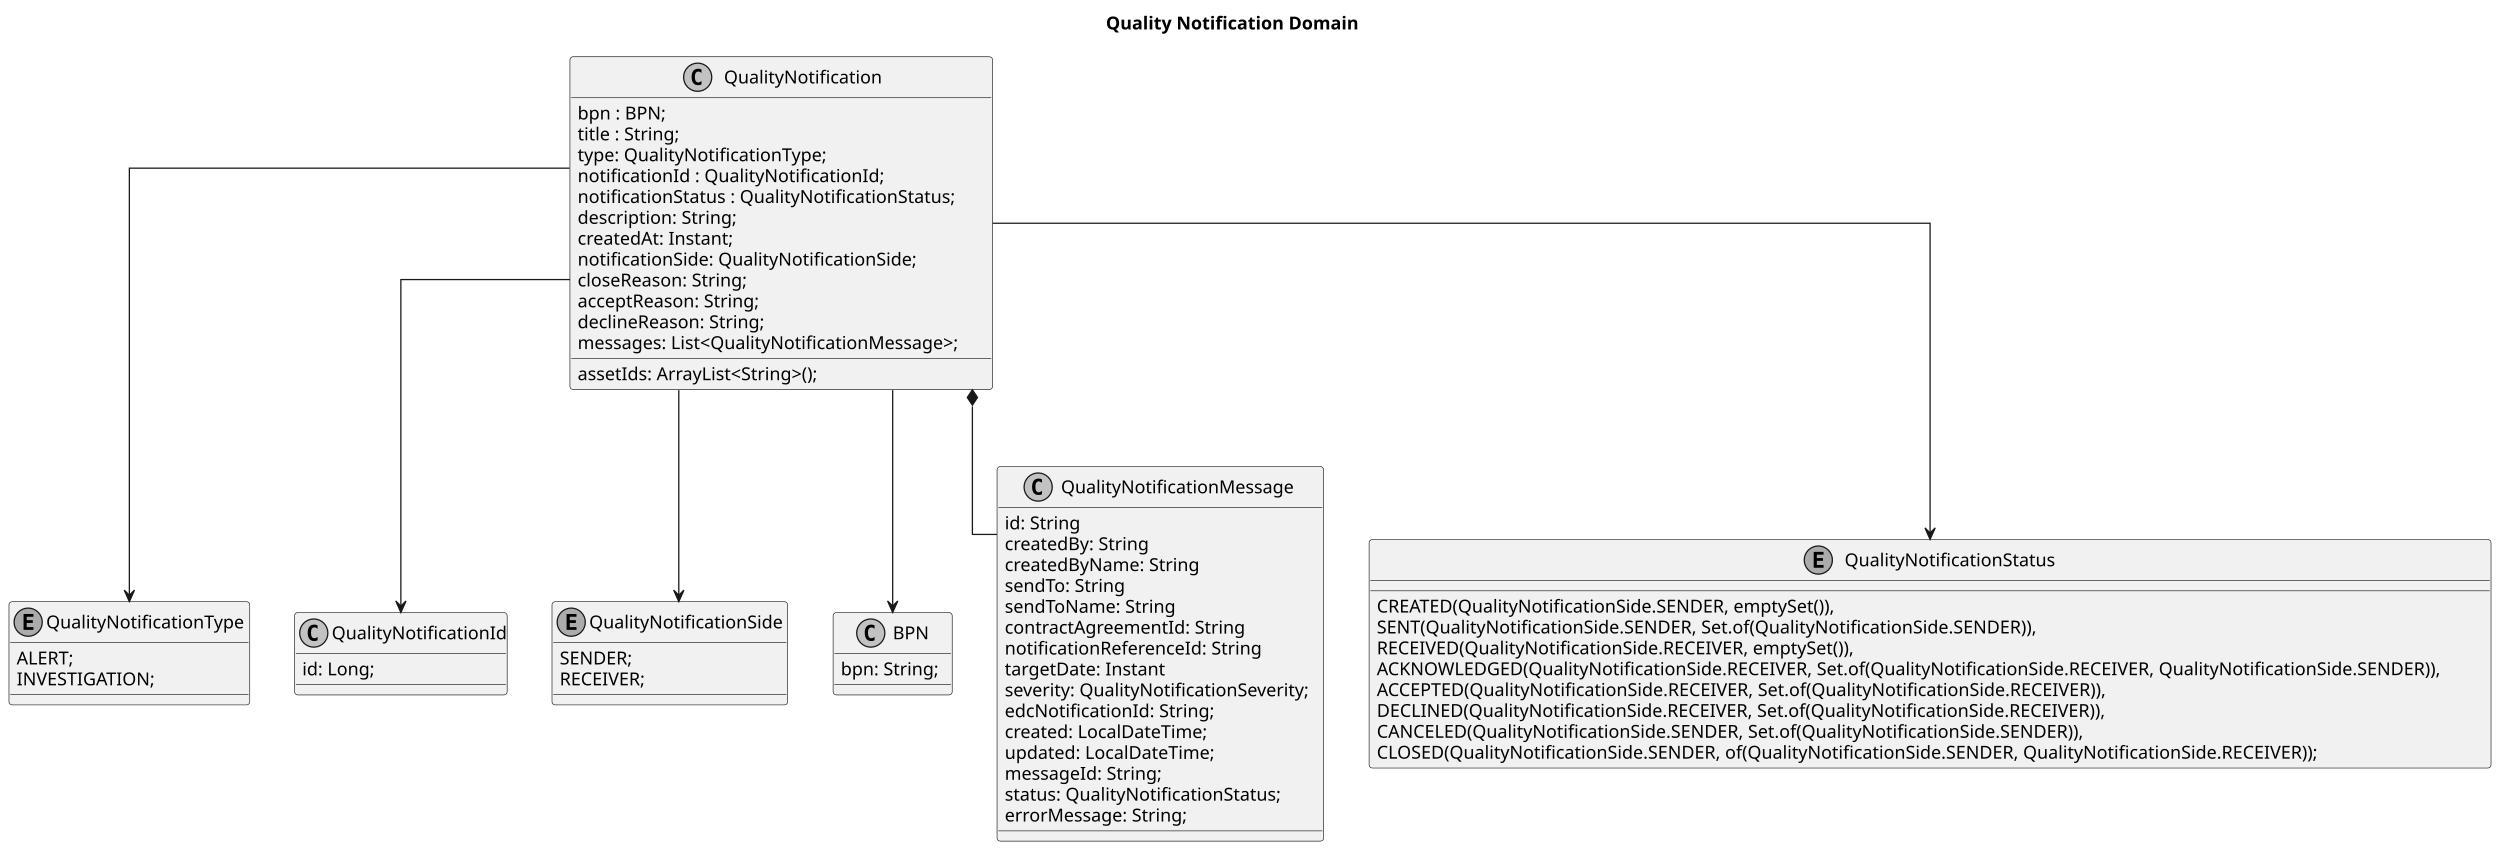
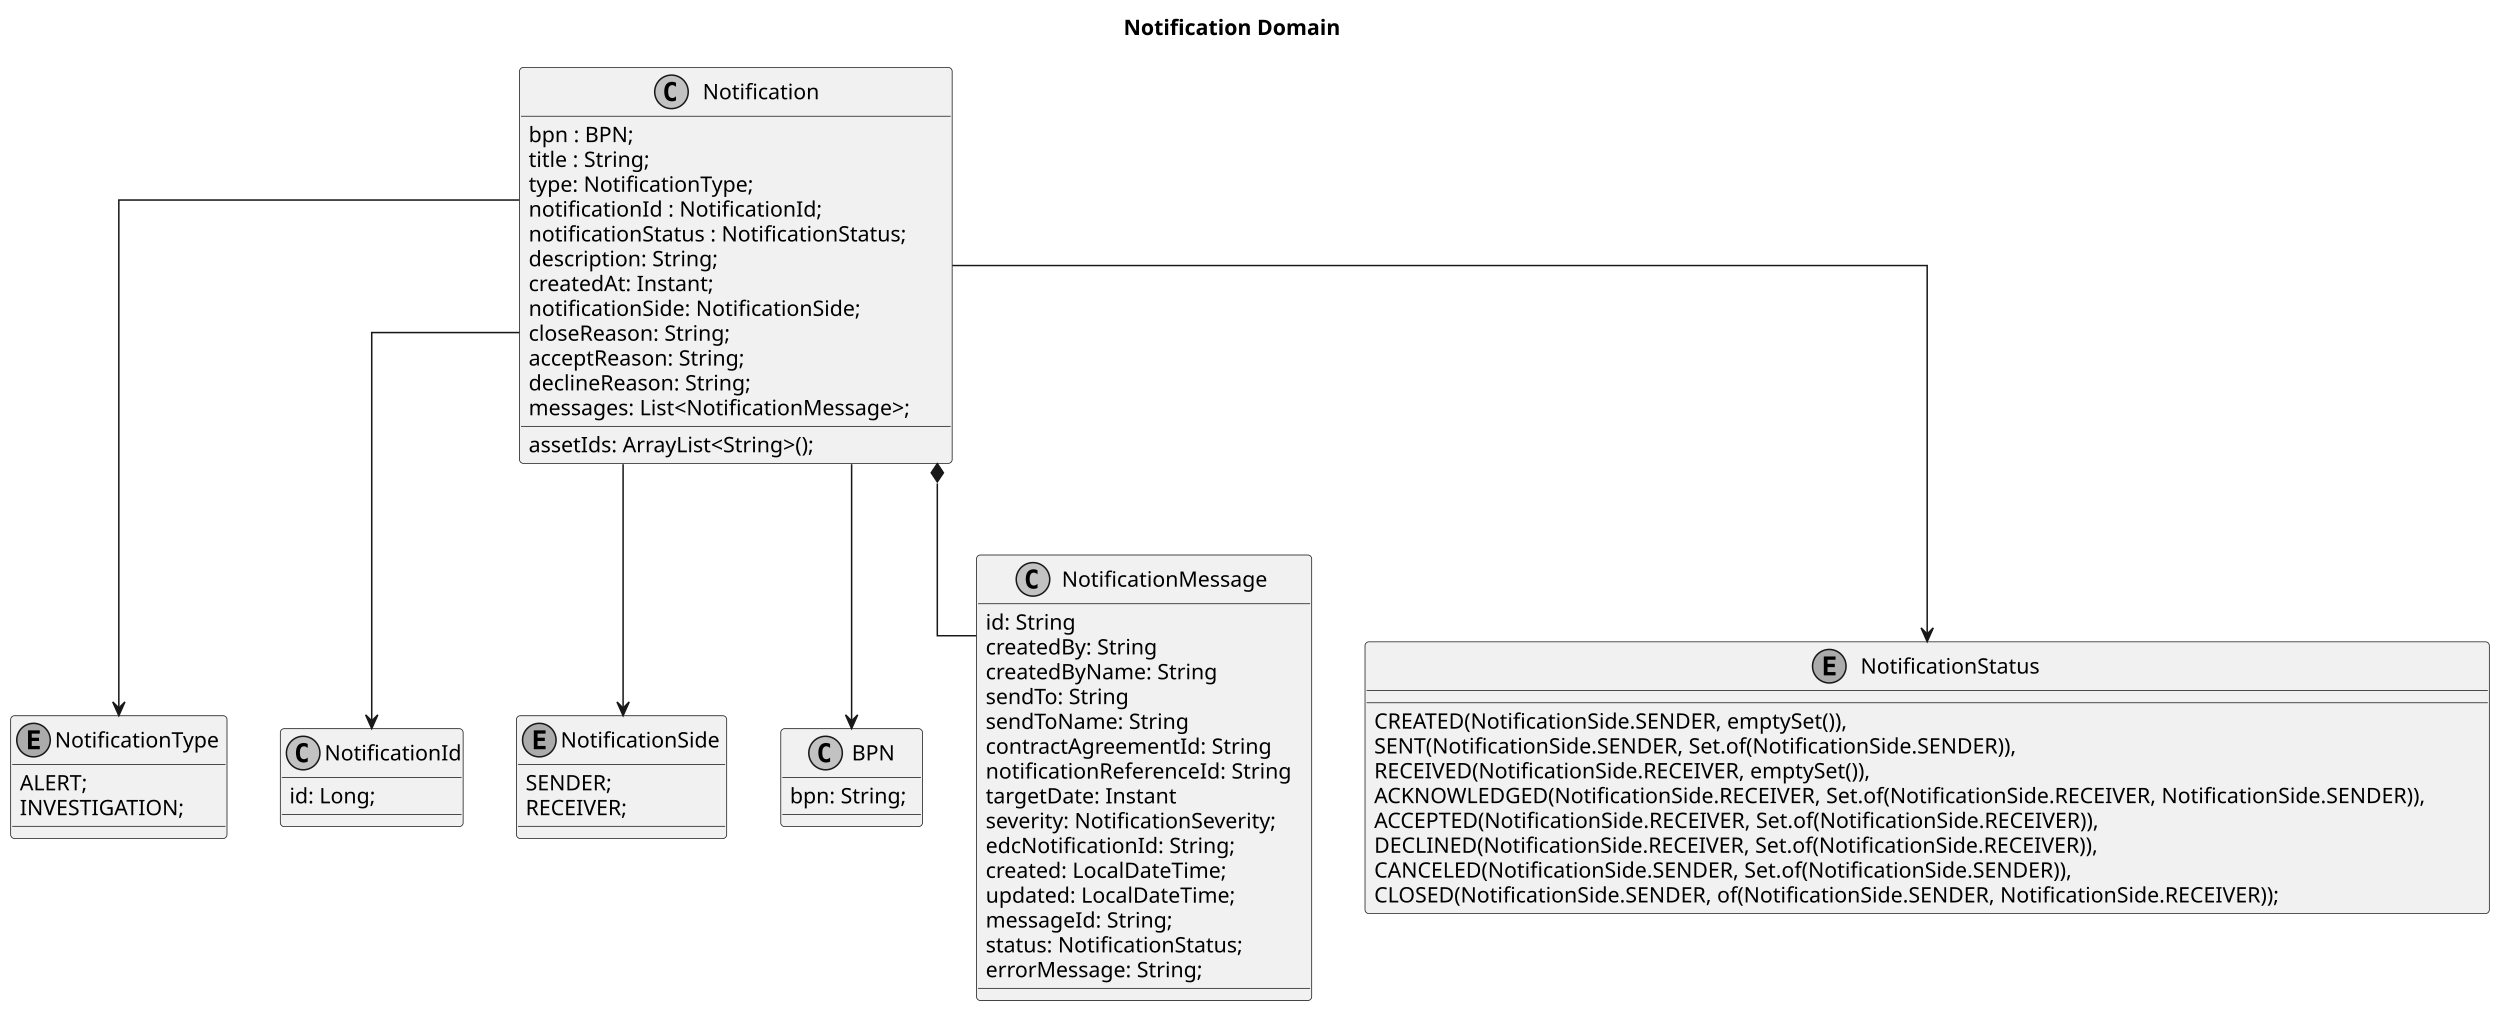
- <svg xmlns="http://www.w3.org/2000/svg" contentStyleType="text/css" height="663px" preserveAspectRatio="none" style="width:1952px;height:663px;background:#FFFFFF;" version="1.1" viewBox="0 0 1952 663" width="1952px" zoomAndPan="magnify">
+ <svg xmlns="http://www.w3.org/2000/svg" contentStyleType="text/css" height="663px" preserveAspectRatio="none" style="width:1641px;height:663px;background:#FFFFFF;" version="1.1" viewBox="0 0 1641 663" width="1641px" zoomAndPan="magnify">
  <defs />
  <g>
-     <text fill="#000000" font-family="Architects daughter" font-size="14" font-weight="bold" lengthAdjust="spacing" textLength="211" x="863.5" y="22.995">Quality Notification Domain</text>
-     <g id="elem_QualityNotification">
-       <rect codeLine="7" fill="#F1F1F1" height="259.859" id="QualityNotification" rx="2.5" ry="2.5" style="stroke:#181818;stroke-width:0.5;" width="330" x="445" y="44.297" />
-       <ellipse cx="544.75" cy="60.297" fill="#C2C2C2" rx="11" ry="11" style="stroke:#181818;stroke-width:1.0;" />
-       <path d="M547.719,65.938 Q547.141,66.234 546.5,66.375 Q545.859,66.531 545.156,66.531 Q542.656,66.531 541.328,64.891 Q540.016,63.234 540.016,60.109 Q540.016,56.984 541.328,55.328 Q542.656,53.672 545.156,53.672 Q545.859,53.672 546.5,53.828 Q547.156,53.984 547.719,54.281 L547.719,57 Q547.094,56.422 546.5,56.156 Q545.906,55.875 545.281,55.875 Q543.938,55.875 543.25,56.953 Q542.562,58.016 542.562,60.109 Q542.562,62.203 543.25,63.281 Q543.938,64.344 545.281,64.344 Q545.906,64.344 546.5,64.078 Q547.094,63.797 547.719,63.219 L547.719,65.938 Z " fill="#000000" />
-       <text fill="#000000" font-family="Architects daughter" font-size="14" lengthAdjust="spacing" textLength="122" x="565.25" y="65.144">QualityNotification</text>
-       <line style="stroke:#181818;stroke-width:0.5;" x1="446" x2="774" y1="76.297" y2="76.297" />
-       <text fill="#000000" font-family="Architects daughter" font-size="14" lengthAdjust="spacing" textLength="74" x="451" y="93.292">bpn : BPN;</text>
-       <text fill="#000000" font-family="Architects daughter" font-size="14" lengthAdjust="spacing" textLength="83" x="451" y="109.589">title : String;</text>
-       <text fill="#000000" font-family="Architects daughter" font-size="14" lengthAdjust="spacing" textLength="200" x="451" y="125.886">type: QualityNotificationType;</text>
-       <text fill="#000000" font-family="Architects daughter" font-size="14" lengthAdjust="spacing" textLength="239" x="451" y="142.183">notificationId : QualityNotificationId;</text>
-       <text fill="#000000" font-family="Architects daughter" font-size="14" lengthAdjust="spacing" textLength="303" x="451" y="158.48">notificationStatus : QualityNotificationStatus;</text>
-       <text fill="#000000" font-family="Architects daughter" font-size="14" lengthAdjust="spacing" textLength="131" x="451" y="174.776">description: String;</text>
-       <text fill="#000000" font-family="Architects daughter" font-size="14" lengthAdjust="spacing" textLength="128" x="451" y="191.073">createdAt: Instant;</text>
-       <text fill="#000000" font-family="Architects daughter" font-size="14" lengthAdjust="spacing" textLength="271" x="451" y="207.37">notificationSide: QualityNotificationSide;</text>
-       <text fill="#000000" font-family="Architects daughter" font-size="14" lengthAdjust="spacing" textLength="144" x="451" y="223.667">closeReason: String;</text>
-       <text fill="#000000" font-family="Architects daughter" font-size="14" lengthAdjust="spacing" textLength="154" x="451" y="239.964">acceptReason: String;</text>
-       <text fill="#000000" font-family="Architects daughter" font-size="14" lengthAdjust="spacing" textLength="157" x="451" y="256.261">declineReason: String;</text>
-       <text fill="#000000" font-family="Architects daughter" font-size="14" lengthAdjust="spacing" textLength="318" x="451" y="272.558">messages: List&lt;QualityNotificationMessage&gt;;</text>
-       <line style="stroke:#181818;stroke-width:0.5;" x1="446" x2="774" y1="279.859" y2="279.859" />
-       <text fill="#000000" font-family="Architects daughter" font-size="14" lengthAdjust="spacing" textLength="203" x="451" y="296.854">assetIds: ArrayList&lt;String&gt;();</text>
+     <text fill="#000000" font-family="Architects daughter" font-size="14" font-weight="bold" lengthAdjust="spacing" textLength="152" x="737.5" y="22.995">Notification Domain</text>
+     <g id="elem_Notification">
+       <rect codeLine="7" fill="#F1F1F1" height="259.859" id="Notification" rx="2.5" ry="2.5" style="stroke:#181818;stroke-width:0.5;" width="284" x="341" y="44.297" />
+       <ellipse cx="440.75" cy="60.297" fill="#C2C2C2" rx="11" ry="11" style="stroke:#181818;stroke-width:1.0;" />
+       <path d="M443.719,65.938 Q443.141,66.234 442.5,66.375 Q441.859,66.531 441.156,66.531 Q438.656,66.531 437.328,64.891 Q436.016,63.234 436.016,60.109 Q436.016,56.984 437.328,55.328 Q438.656,53.672 441.156,53.672 Q441.859,53.672 442.5,53.828 Q443.156,53.984 443.719,54.281 L443.719,57 Q443.094,56.422 442.5,56.156 Q441.906,55.875 441.281,55.875 Q439.938,55.875 439.25,56.953 Q438.562,58.016 438.562,60.109 Q438.562,62.203 439.25,63.281 Q439.938,64.344 441.281,64.344 Q441.906,64.344 442.5,64.078 Q443.094,63.797 443.719,63.219 L443.719,65.938 Z " fill="#000000" />
+       <text fill="#000000" font-family="Architects daughter" font-size="14" lengthAdjust="spacing" textLength="76" x="461.25" y="65.144">Notification</text>
+       <line style="stroke:#181818;stroke-width:0.5;" x1="342" x2="624" y1="76.297" y2="76.297" />
+       <text fill="#000000" font-family="Architects daughter" font-size="14" lengthAdjust="spacing" textLength="74" x="347" y="93.292">bpn : BPN;</text>
+       <text fill="#000000" font-family="Architects daughter" font-size="14" lengthAdjust="spacing" textLength="83" x="347" y="109.589">title : String;</text>
+       <text fill="#000000" font-family="Architects daughter" font-size="14" lengthAdjust="spacing" textLength="154" x="347" y="125.886">type: NotificationType;</text>
+       <text fill="#000000" font-family="Architects daughter" font-size="14" lengthAdjust="spacing" textLength="193" x="347" y="142.183">notificationId : NotificationId;</text>
+       <text fill="#000000" font-family="Architects daughter" font-size="14" lengthAdjust="spacing" textLength="257" x="347" y="158.48">notificationStatus : NotificationStatus;</text>
+       <text fill="#000000" font-family="Architects daughter" font-size="14" lengthAdjust="spacing" textLength="131" x="347" y="174.776">description: String;</text>
+       <text fill="#000000" font-family="Architects daughter" font-size="14" lengthAdjust="spacing" textLength="128" x="347" y="191.073">createdAt: Instant;</text>
+       <text fill="#000000" font-family="Architects daughter" font-size="14" lengthAdjust="spacing" textLength="225" x="347" y="207.37">notificationSide: NotificationSide;</text>
+       <text fill="#000000" font-family="Architects daughter" font-size="14" lengthAdjust="spacing" textLength="144" x="347" y="223.667">closeReason: String;</text>
+       <text fill="#000000" font-family="Architects daughter" font-size="14" lengthAdjust="spacing" textLength="154" x="347" y="239.964">acceptReason: String;</text>
+       <text fill="#000000" font-family="Architects daughter" font-size="14" lengthAdjust="spacing" textLength="157" x="347" y="256.261">declineReason: String;</text>
+       <text fill="#000000" font-family="Architects daughter" font-size="14" lengthAdjust="spacing" textLength="272" x="347" y="272.558">messages: List&lt;NotificationMessage&gt;;</text>
+       <line style="stroke:#181818;stroke-width:0.5;" x1="342" x2="624" y1="279.859" y2="279.859" />
+       <text fill="#000000" font-family="Architects daughter" font-size="14" lengthAdjust="spacing" textLength="203" x="347" y="296.854">assetIds: ArrayList&lt;String&gt;();</text>
    </g>
-     <g id="elem_QualityNotificationType">
-       <rect codeLine="23" fill="#F1F1F1" height="80.594" id="QualityNotificationType" rx="2.5" ry="2.5" style="stroke:#181818;stroke-width:0.5;" width="188" x="7" y="469.797" />
+     <g id="elem_NotificationType">
+       <rect codeLine="23" fill="#F1F1F1" height="80.594" id="NotificationType" rx="2.5" ry="2.5" style="stroke:#181818;stroke-width:0.5;" width="142" x="7" y="469.797" />
      <ellipse cx="22" cy="485.797" fill="#ABABAB" rx="11" ry="11" style="stroke:#181818;stroke-width:1.0;" />
      <path d="M26.109,491.797 L18.391,491.797 L18.391,479.406 L26.109,479.406 L26.109,481.562 L20.844,481.562 L20.844,484.234 L25.609,484.234 L25.609,486.391 L20.844,486.391 L20.844,489.641 L26.109,489.641 L26.109,491.797 Z " fill="#000000" />
-       <text fill="#000000" font-family="Architects daughter" font-size="14" lengthAdjust="spacing" textLength="156" x="36" y="490.644">QualityNotificationType</text>
-       <line style="stroke:#181818;stroke-width:0.5;" x1="8" x2="194" y1="501.797" y2="501.797" />
+       <text fill="#000000" font-family="Architects daughter" font-size="14" lengthAdjust="spacing" textLength="110" x="36" y="490.644">NotificationType</text>
+       <line style="stroke:#181818;stroke-width:0.5;" x1="8" x2="148" y1="501.797" y2="501.797" />
      <text fill="#000000" font-family="Architects daughter" font-size="14" lengthAdjust="spacing" textLength="49" x="13" y="518.792">ALERT;</text>
      <text fill="#000000" font-family="Architects daughter" font-size="14" lengthAdjust="spacing" textLength="110" x="13" y="535.089">INVESTIGATION;</text>
-       <line style="stroke:#181818;stroke-width:0.5;" x1="8" x2="194" y1="542.391" y2="542.391" />
+       <line style="stroke:#181818;stroke-width:0.5;" x1="8" x2="148" y1="542.391" y2="542.391" />
    </g>
-     <g id="elem_QualityNotificationId">
-       <rect codeLine="28" fill="#F1F1F1" height="64.297" id="QualityNotificationId" rx="2.5" ry="2.5" style="stroke:#181818;stroke-width:0.5;" width="166" x="230" y="478.297" />
-       <ellipse cx="245" cy="494.297" fill="#C2C2C2" rx="11" ry="11" style="stroke:#181818;stroke-width:1.0;" />
-       <path d="M247.969,499.938 Q247.391,500.234 246.75,500.375 Q246.109,500.531 245.406,500.531 Q242.906,500.531 241.578,498.891 Q240.266,497.234 240.266,494.109 Q240.266,490.984 241.578,489.328 Q242.906,487.672 245.406,487.672 Q246.109,487.672 246.75,487.828 Q247.406,487.984 247.969,488.281 L247.969,491 Q247.344,490.422 246.75,490.156 Q246.156,489.875 245.531,489.875 Q244.188,489.875 243.5,490.953 Q242.812,492.016 242.812,494.109 Q242.812,496.203 243.5,497.281 Q244.188,498.344 245.531,498.344 Q246.156,498.344 246.75,498.078 Q247.344,497.797 247.969,497.219 L247.969,499.938 Z " fill="#000000" />
-       <text fill="#000000" font-family="Architects daughter" font-size="14" lengthAdjust="spacing" textLength="134" x="259" y="499.144">QualityNotificationId</text>
-       <line style="stroke:#181818;stroke-width:0.5;" x1="231" x2="395" y1="510.297" y2="510.297" />
-       <text fill="#000000" font-family="Architects daughter" font-size="14" lengthAdjust="spacing" textLength="60" x="236" y="527.292">id: Long;</text>
-       <line style="stroke:#181818;stroke-width:0.5;" x1="231" x2="395" y1="534.594" y2="534.594" />
+     <g id="elem_NotificationId">
+       <rect codeLine="28" fill="#F1F1F1" height="64.297" id="NotificationId" rx="2.5" ry="2.5" style="stroke:#181818;stroke-width:0.5;" width="120" x="184" y="478.297" />
+       <ellipse cx="199" cy="494.297" fill="#C2C2C2" rx="11" ry="11" style="stroke:#181818;stroke-width:1.0;" />
+       <path d="M201.969,499.938 Q201.391,500.234 200.75,500.375 Q200.109,500.531 199.406,500.531 Q196.906,500.531 195.578,498.891 Q194.266,497.234 194.266,494.109 Q194.266,490.984 195.578,489.328 Q196.906,487.672 199.406,487.672 Q200.109,487.672 200.75,487.828 Q201.406,487.984 201.969,488.281 L201.969,491 Q201.344,490.422 200.75,490.156 Q200.156,489.875 199.531,489.875 Q198.188,489.875 197.5,490.953 Q196.812,492.016 196.812,494.109 Q196.812,496.203 197.5,497.281 Q198.188,498.344 199.531,498.344 Q200.156,498.344 200.75,498.078 Q201.344,497.797 201.969,497.219 L201.969,499.938 Z " fill="#000000" />
+       <text fill="#000000" font-family="Architects daughter" font-size="14" lengthAdjust="spacing" textLength="88" x="213" y="499.144">NotificationId</text>
+       <line style="stroke:#181818;stroke-width:0.5;" x1="185" x2="303" y1="510.297" y2="510.297" />
+       <text fill="#000000" font-family="Architects daughter" font-size="14" lengthAdjust="spacing" textLength="60" x="190" y="527.292">id: Long;</text>
+       <line style="stroke:#181818;stroke-width:0.5;" x1="185" x2="303" y1="534.594" y2="534.594" />
    </g>
-     <g id="elem_QualityNotificationSide">
-       <rect codeLine="32" fill="#F1F1F1" height="80.594" id="QualityNotificationSide" rx="2.5" ry="2.5" style="stroke:#181818;stroke-width:0.5;" width="184" x="431" y="469.797" />
-       <ellipse cx="446" cy="485.797" fill="#ABABAB" rx="11" ry="11" style="stroke:#181818;stroke-width:1.0;" />
-       <path d="M450.109,491.797 L442.391,491.797 L442.391,479.406 L450.109,479.406 L450.109,481.562 L444.844,481.562 L444.844,484.234 L449.609,484.234 L449.609,486.391 L444.844,486.391 L444.844,489.641 L450.109,489.641 L450.109,491.797 Z " fill="#000000" />
-       <text fill="#000000" font-family="Architects daughter" font-size="14" lengthAdjust="spacing" textLength="152" x="460" y="490.644">QualityNotificationSide</text>
-       <line style="stroke:#181818;stroke-width:0.5;" x1="432" x2="614" y1="501.797" y2="501.797" />
-       <text fill="#000000" font-family="Architects daughter" font-size="14" lengthAdjust="spacing" textLength="63" x="437" y="518.792">SENDER;</text>
-       <text fill="#000000" font-family="Architects daughter" font-size="14" lengthAdjust="spacing" textLength="74" x="437" y="535.089">RECEIVER;</text>
-       <line style="stroke:#181818;stroke-width:0.5;" x1="432" x2="614" y1="542.391" y2="542.391" />
+     <g id="elem_NotificationSide">
+       <rect codeLine="32" fill="#F1F1F1" height="80.594" id="NotificationSide" rx="2.5" ry="2.5" style="stroke:#181818;stroke-width:0.5;" width="138" x="339" y="469.797" />
+       <ellipse cx="354" cy="485.797" fill="#ABABAB" rx="11" ry="11" style="stroke:#181818;stroke-width:1.0;" />
+       <path d="M358.109,491.797 L350.391,491.797 L350.391,479.406 L358.109,479.406 L358.109,481.562 L352.844,481.562 L352.844,484.234 L357.609,484.234 L357.609,486.391 L352.844,486.391 L352.844,489.641 L358.109,489.641 L358.109,491.797 Z " fill="#000000" />
+       <text fill="#000000" font-family="Architects daughter" font-size="14" lengthAdjust="spacing" textLength="106" x="368" y="490.644">NotificationSide</text>
+       <line style="stroke:#181818;stroke-width:0.5;" x1="340" x2="476" y1="501.797" y2="501.797" />
+       <text fill="#000000" font-family="Architects daughter" font-size="14" lengthAdjust="spacing" textLength="63" x="345" y="518.792">SENDER;</text>
+       <text fill="#000000" font-family="Architects daughter" font-size="14" lengthAdjust="spacing" textLength="74" x="345" y="535.089">RECEIVER;</text>
+       <line style="stroke:#181818;stroke-width:0.5;" x1="340" x2="476" y1="542.391" y2="542.391" />
    </g>
    <g id="elem_BPN">
-       <rect codeLine="36" fill="#F1F1F1" height="64.297" id="BPN" rx="2.5" ry="2.5" style="stroke:#181818;stroke-width:0.5;" width="93" x="650.5" y="478.297" />
-       <ellipse cx="679.9" cy="494.297" fill="#C2C2C2" rx="11" ry="11" style="stroke:#181818;stroke-width:1.0;" />
-       <path d="M682.869,499.938 Q682.291,500.234 681.65,500.375 Q681.009,500.531 680.306,500.531 Q677.806,500.531 676.478,498.891 Q675.166,497.234 675.166,494.109 Q675.166,490.984 676.478,489.328 Q677.806,487.672 680.306,487.672 Q681.009,487.672 681.65,487.828 Q682.306,487.984 682.869,488.281 L682.869,491 Q682.244,490.422 681.65,490.156 Q681.056,489.875 680.431,489.875 Q679.087,489.875 678.4,490.953 Q677.712,492.016 677.712,494.109 Q677.712,496.203 678.4,497.281 Q679.087,498.344 680.431,498.344 Q681.056,498.344 681.65,498.078 Q682.244,497.797 682.869,497.219 L682.869,499.938 Z " fill="#000000" />
-       <text fill="#000000" font-family="Architects daughter" font-size="14" lengthAdjust="spacing" textLength="29" x="697.1" y="499.144">BPN</text>
-       <line style="stroke:#181818;stroke-width:0.5;" x1="651.5" x2="742.5" y1="510.297" y2="510.297" />
-       <text fill="#000000" font-family="Architects daughter" font-size="14" lengthAdjust="spacing" textLength="81" x="656.5" y="527.292">bpn: String;</text>
-       <line style="stroke:#181818;stroke-width:0.5;" x1="651.5" x2="742.5" y1="534.594" y2="534.594" />
+       <rect codeLine="36" fill="#F1F1F1" height="64.297" id="BPN" rx="2.5" ry="2.5" style="stroke:#181818;stroke-width:0.5;" width="93" x="512.5" y="478.297" />
+       <ellipse cx="541.9" cy="494.297" fill="#C2C2C2" rx="11" ry="11" style="stroke:#181818;stroke-width:1.0;" />
+       <path d="M544.869,499.938 Q544.291,500.234 543.65,500.375 Q543.009,500.531 542.306,500.531 Q539.806,500.531 538.478,498.891 Q537.166,497.234 537.166,494.109 Q537.166,490.984 538.478,489.328 Q539.806,487.672 542.306,487.672 Q543.009,487.672 543.65,487.828 Q544.306,487.984 544.869,488.281 L544.869,491 Q544.244,490.422 543.65,490.156 Q543.056,489.875 542.431,489.875 Q541.087,489.875 540.4,490.953 Q539.712,492.016 539.712,494.109 Q539.712,496.203 540.4,497.281 Q541.087,498.344 542.431,498.344 Q543.056,498.344 543.65,498.078 Q544.244,497.797 544.869,497.219 L544.869,499.938 Z " fill="#000000" />
+       <text fill="#000000" font-family="Architects daughter" font-size="14" lengthAdjust="spacing" textLength="29" x="559.1" y="499.144">BPN</text>
+       <line style="stroke:#181818;stroke-width:0.5;" x1="513.5" x2="604.5" y1="510.297" y2="510.297" />
+       <text fill="#000000" font-family="Architects daughter" font-size="14" lengthAdjust="spacing" textLength="81" x="518.5" y="527.292">bpn: String;</text>
+       <line style="stroke:#181818;stroke-width:0.5;" x1="513.5" x2="604.5" y1="534.594" y2="534.594" />
    </g>
-     <g id="elem_QualityNotificationMessage">
-       <rect codeLine="39" fill="#F1F1F1" height="292.453" id="QualityNotificationMessage" rx="2.5" ry="2.5" style="stroke:#181818;stroke-width:0.5;" width="255" x="778.5" y="364.297" />
-       <ellipse cx="810.6" cy="380.297" fill="#C2C2C2" rx="11" ry="11" style="stroke:#181818;stroke-width:1.0;" />
-       <path d="M813.569,385.938 Q812.991,386.234 812.35,386.375 Q811.709,386.531 811.006,386.531 Q808.506,386.531 807.178,384.891 Q805.866,383.234 805.866,380.109 Q805.866,376.984 807.178,375.328 Q808.506,373.672 811.006,373.672 Q811.709,373.672 812.35,373.828 Q813.006,373.984 813.569,374.281 L813.569,377 Q812.944,376.422 812.35,376.156 Q811.756,375.875 811.131,375.875 Q809.788,375.875 809.1,376.953 Q808.413,378.016 808.413,380.109 Q808.413,382.203 809.1,383.281 Q809.788,384.344 811.131,384.344 Q811.756,384.344 812.35,384.078 Q812.944,383.797 813.569,383.219 L813.569,385.938 Z " fill="#000000" />
-       <text fill="#000000" font-family="Architects daughter" font-size="14" lengthAdjust="spacing" textLength="185" x="828.4" y="385.144">QualityNotificationMessage</text>
-       <line style="stroke:#181818;stroke-width:0.5;" x1="779.5" x2="1032.5" y1="396.297" y2="396.297" />
-       <text fill="#000000" font-family="Architects daughter" font-size="14" lengthAdjust="spacing" textLength="61" x="784.5" y="413.292">id: String</text>
-       <text fill="#000000" font-family="Architects daughter" font-size="14" lengthAdjust="spacing" textLength="119" x="784.5" y="429.589">createdBy: String</text>
-       <text fill="#000000" font-family="Architects daughter" font-size="14" lengthAdjust="spacing" textLength="159" x="784.5" y="445.886">createdByName: String</text>
-       <text fill="#000000" font-family="Architects daughter" font-size="14" lengthAdjust="spacing" textLength="102" x="784.5" y="462.183">sendTo: String</text>
-       <text fill="#000000" font-family="Architects daughter" font-size="14" lengthAdjust="spacing" textLength="142" x="784.5" y="478.479">sendToName: String</text>
-       <text fill="#000000" font-family="Architects daughter" font-size="14" lengthAdjust="spacing" textLength="195" x="784.5" y="494.776">contractAgreementId: String</text>
-       <text fill="#000000" font-family="Architects daughter" font-size="14" lengthAdjust="spacing" textLength="208" x="784.5" y="511.073">notificationReferenceId: String</text>
-       <text fill="#000000" font-family="Architects daughter" font-size="14" lengthAdjust="spacing" textLength="130" x="784.5" y="527.37">targetDate: Instant</text>
-       <text fill="#000000" font-family="Architects daughter" font-size="14" lengthAdjust="spacing" textLength="243" x="784.5" y="543.667">severity: QualityNotificationSeverity;</text>
-       <text fill="#000000" font-family="Architects daughter" font-size="14" lengthAdjust="spacing" textLength="168" x="784.5" y="559.964">edcNotificationId: String;</text>
-       <text fill="#000000" font-family="Architects daughter" font-size="14" lengthAdjust="spacing" textLength="169" x="784.5" y="576.261">created: LocalDateTime;</text>
-       <text fill="#000000" font-family="Architects daughter" font-size="14" lengthAdjust="spacing" textLength="174" x="784.5" y="592.558">updated: LocalDateTime;</text>
-       <text fill="#000000" font-family="Architects daughter" font-size="14" lengthAdjust="spacing" textLength="130" x="784.5" y="608.855">messageId: String;</text>
-       <text fill="#000000" font-family="Architects daughter" font-size="14" lengthAdjust="spacing" textLength="223" x="784.5" y="625.151">status: QualityNotificationStatus;</text>
-       <text fill="#000000" font-family="Architects daughter" font-size="14" lengthAdjust="spacing" textLength="150" x="784.5" y="641.448">errorMessage: String;</text>
-       <line style="stroke:#181818;stroke-width:0.5;" x1="779.5" x2="1032.5" y1="648.75" y2="648.75" />
+     <g id="elem_NotificationMessage">
+       <rect codeLine="39" fill="#F1F1F1" height="292.453" id="NotificationMessage" rx="2.5" ry="2.5" style="stroke:#181818;stroke-width:0.5;" width="220" x="641" y="364.297" />
+       <ellipse cx="678.05" cy="380.297" fill="#C2C2C2" rx="11" ry="11" style="stroke:#181818;stroke-width:1.0;" />
+       <path d="M681.019,385.938 Q680.441,386.234 679.8,386.375 Q679.159,386.531 678.456,386.531 Q675.956,386.531 674.628,384.891 Q673.316,383.234 673.316,380.109 Q673.316,376.984 674.628,375.328 Q675.956,373.672 678.456,373.672 Q679.159,373.672 679.8,373.828 Q680.456,373.984 681.019,374.281 L681.019,377 Q680.394,376.422 679.8,376.156 Q679.206,375.875 678.581,375.875 Q677.237,375.875 676.55,376.953 Q675.862,378.016 675.862,380.109 Q675.862,382.203 676.55,383.281 Q677.237,384.344 678.581,384.344 Q679.206,384.344 679.8,384.078 Q680.394,383.797 681.019,383.219 L681.019,385.938 Z " fill="#000000" />
+       <text fill="#000000" font-family="Architects daughter" font-size="14" lengthAdjust="spacing" textLength="139" x="696.95" y="385.144">NotificationMessage</text>
+       <line style="stroke:#181818;stroke-width:0.5;" x1="642" x2="860" y1="396.297" y2="396.297" />
+       <text fill="#000000" font-family="Architects daughter" font-size="14" lengthAdjust="spacing" textLength="61" x="647" y="413.292">id: String</text>
+       <text fill="#000000" font-family="Architects daughter" font-size="14" lengthAdjust="spacing" textLength="119" x="647" y="429.589">createdBy: String</text>
+       <text fill="#000000" font-family="Architects daughter" font-size="14" lengthAdjust="spacing" textLength="159" x="647" y="445.886">createdByName: String</text>
+       <text fill="#000000" font-family="Architects daughter" font-size="14" lengthAdjust="spacing" textLength="102" x="647" y="462.183">sendTo: String</text>
+       <text fill="#000000" font-family="Architects daughter" font-size="14" lengthAdjust="spacing" textLength="142" x="647" y="478.479">sendToName: String</text>
+       <text fill="#000000" font-family="Architects daughter" font-size="14" lengthAdjust="spacing" textLength="195" x="647" y="494.776">contractAgreementId: String</text>
+       <text fill="#000000" font-family="Architects daughter" font-size="14" lengthAdjust="spacing" textLength="208" x="647" y="511.073">notificationReferenceId: String</text>
+       <text fill="#000000" font-family="Architects daughter" font-size="14" lengthAdjust="spacing" textLength="130" x="647" y="527.37">targetDate: Instant</text>
+       <text fill="#000000" font-family="Architects daughter" font-size="14" lengthAdjust="spacing" textLength="197" x="647" y="543.667">severity: NotificationSeverity;</text>
+       <text fill="#000000" font-family="Architects daughter" font-size="14" lengthAdjust="spacing" textLength="168" x="647" y="559.964">edcNotificationId: String;</text>
+       <text fill="#000000" font-family="Architects daughter" font-size="14" lengthAdjust="spacing" textLength="169" x="647" y="576.261">created: LocalDateTime;</text>
+       <text fill="#000000" font-family="Architects daughter" font-size="14" lengthAdjust="spacing" textLength="174" x="647" y="592.558">updated: LocalDateTime;</text>
+       <text fill="#000000" font-family="Architects daughter" font-size="14" lengthAdjust="spacing" textLength="130" x="647" y="608.855">messageId: String;</text>
+       <text fill="#000000" font-family="Architects daughter" font-size="14" lengthAdjust="spacing" textLength="177" x="647" y="625.151">status: NotificationStatus;</text>
+       <text fill="#000000" font-family="Architects daughter" font-size="14" lengthAdjust="spacing" textLength="150" x="647" y="641.448">errorMessage: String;</text>
+       <line style="stroke:#181818;stroke-width:0.5;" x1="642" x2="860" y1="648.75" y2="648.75" />
    </g>
-     <g id="elem_QualityNotificationStatus">
-       <rect codeLine="57" fill="#F1F1F1" height="178.375" id="QualityNotificationStatus" rx="2.5" ry="2.5" style="stroke:#181818;stroke-width:0.5;" width="876" x="1069" y="421.297" />
-       <ellipse cx="1419.75" cy="437.297" fill="#ABABAB" rx="11" ry="11" style="stroke:#181818;stroke-width:1.0;" />
-       <path d="M1423.859,443.297 L1416.141,443.297 L1416.141,430.906 L1423.859,430.906 L1423.859,433.062 L1418.594,433.062 L1418.594,435.734 L1423.359,435.734 L1423.359,437.891 L1418.594,437.891 L1418.594,441.141 L1423.859,441.141 L1423.859,443.297 Z " fill="#000000" />
-       <text fill="#000000" font-family="Architects daughter" font-size="14" lengthAdjust="spacing" textLength="166" x="1440.25" y="442.144">QualityNotificationStatus</text>
-       <line style="stroke:#181818;stroke-width:0.5;" x1="1070" x2="1944" y1="453.297" y2="453.297" />
-       <line style="stroke:#181818;stroke-width:0.5;" x1="1070" x2="1944" y1="461.297" y2="461.297" />
-       <text fill="#000000" font-family="Architects daughter" font-size="14" lengthAdjust="spacing" textLength="379" x="1075" y="478.292">CREATED(QualityNotificationSide.SENDER, emptySet()),</text>
-       <text fill="#000000" font-family="Architects daughter" font-size="14" lengthAdjust="spacing" textLength="537" x="1075" y="494.589">SENT(QualityNotificationSide.SENDER, Set.of(QualityNotificationSide.SENDER)),</text>
-       <text fill="#000000" font-family="Architects daughter" font-size="14" lengthAdjust="spacing" textLength="393" x="1075" y="510.886">RECEIVED(QualityNotificationSide.RECEIVER, emptySet()),</text>
-       <text fill="#000000" font-family="Architects daughter" font-size="14" lengthAdjust="spacing" textLength="864" x="1075" y="527.183">ACKNOWLEDGED(QualityNotificationSide.RECEIVER, Set.of(QualityNotificationSide.RECEIVER, QualityNotificationSide.SENDER)),</text>
-       <text fill="#000000" font-family="Architects daughter" font-size="14" lengthAdjust="spacing" textLength="598" x="1075" y="543.48">ACCEPTED(QualityNotificationSide.RECEIVER, Set.of(QualityNotificationSide.RECEIVER)),</text>
-       <text fill="#000000" font-family="Architects daughter" font-size="14" lengthAdjust="spacing" textLength="592" x="1075" y="559.776">DECLINED(QualityNotificationSide.RECEIVER, Set.of(QualityNotificationSide.RECEIVER)),</text>
-       <text fill="#000000" font-family="Architects daughter" font-size="14" lengthAdjust="spacing" textLength="575" x="1075" y="576.073">CANCELED(QualityNotificationSide.SENDER, Set.of(QualityNotificationSide.SENDER)),</text>
-       <text fill="#000000" font-family="Architects daughter" font-size="14" lengthAdjust="spacing" textLength="764" x="1075" y="592.37">CLOSED(QualityNotificationSide.SENDER, of(QualityNotificationSide.SENDER, QualityNotificationSide.RECEIVER));</text>
+     <g id="elem_NotificationStatus">
+       <rect codeLine="57" fill="#F1F1F1" height="178.375" id="NotificationStatus" rx="2.5" ry="2.5" style="stroke:#181818;stroke-width:0.5;" width="738" x="896" y="421.297" />
+       <ellipse cx="1200.75" cy="437.297" fill="#ABABAB" rx="11" ry="11" style="stroke:#181818;stroke-width:1.0;" />
+       <path d="M1204.859,443.297 L1197.141,443.297 L1197.141,430.906 L1204.859,430.906 L1204.859,433.062 L1199.594,433.062 L1199.594,435.734 L1204.359,435.734 L1204.359,437.891 L1199.594,437.891 L1199.594,441.141 L1204.859,441.141 L1204.859,443.297 Z " fill="#000000" />
+       <text fill="#000000" font-family="Architects daughter" font-size="14" lengthAdjust="spacing" textLength="120" x="1221.25" y="442.144">NotificationStatus</text>
+       <line style="stroke:#181818;stroke-width:0.5;" x1="897" x2="1633" y1="453.297" y2="453.297" />
+       <line style="stroke:#181818;stroke-width:0.5;" x1="897" x2="1633" y1="461.297" y2="461.297" />
+       <text fill="#000000" font-family="Architects daughter" font-size="14" lengthAdjust="spacing" textLength="333" x="902" y="478.292">CREATED(NotificationSide.SENDER, emptySet()),</text>
+       <text fill="#000000" font-family="Architects daughter" font-size="14" lengthAdjust="spacing" textLength="445" x="902" y="494.589">SENT(NotificationSide.SENDER, Set.of(NotificationSide.SENDER)),</text>
+       <text fill="#000000" font-family="Architects daughter" font-size="14" lengthAdjust="spacing" textLength="347" x="902" y="510.886">RECEIVED(NotificationSide.RECEIVER, emptySet()),</text>
+       <text fill="#000000" font-family="Architects daughter" font-size="14" lengthAdjust="spacing" textLength="726" x="902" y="527.183">ACKNOWLEDGED(NotificationSide.RECEIVER, Set.of(NotificationSide.RECEIVER, NotificationSide.SENDER)),</text>
+       <text fill="#000000" font-family="Architects daughter" font-size="14" lengthAdjust="spacing" textLength="506" x="902" y="543.48">ACCEPTED(NotificationSide.RECEIVER, Set.of(NotificationSide.RECEIVER)),</text>
+       <text fill="#000000" font-family="Architects daughter" font-size="14" lengthAdjust="spacing" textLength="500" x="902" y="559.776">DECLINED(NotificationSide.RECEIVER, Set.of(NotificationSide.RECEIVER)),</text>
+       <text fill="#000000" font-family="Architects daughter" font-size="14" lengthAdjust="spacing" textLength="483" x="902" y="576.073">CANCELED(NotificationSide.SENDER, Set.of(NotificationSide.SENDER)),</text>
+       <text fill="#000000" font-family="Architects daughter" font-size="14" lengthAdjust="spacing" textLength="626" x="902" y="592.37">CLOSED(NotificationSide.SENDER, of(NotificationSide.SENDER, NotificationSide.RECEIVER));</text>
    </g>
-     <g id="link_QualityNotification_QualityNotificationId">
-       <path codeLine="68" d="M445,218.297 C376.64,218.297 313,218.297 313,218.297 C313,218.297 313,473.217 313,473.217 " fill="none" id="QualityNotification-to-QualityNotificationId" style="stroke:#181818;stroke-width:1.0;" />
-       <polygon fill="#181818" points="313,478.217,317,469.217,313,473.217,309,469.217,313,478.217" style="stroke:#181818;stroke-width:1.0;" />
+     <g id="link_Notification_NotificationId">
+       <path codeLine="68" d="M340.87,218.297 C289.54,218.297 244,218.297 244,218.297 C244,218.297 244,473.217 244,473.217 " fill="none" id="Notification-to-NotificationId" style="stroke:#181818;stroke-width:1.0;" />
+       <polygon fill="#181818" points="244,478.217,248,469.217,244,473.217,240,469.217,244,478.217" style="stroke:#181818;stroke-width:1.0;" />
    </g>
-     <g id="link_QualityNotification_BPN">
-       <path codeLine="69" d="M697,304.687 C697,304.687 697,473.207 697,473.207 " fill="none" id="QualityNotification-to-BPN" style="stroke:#181818;stroke-width:1.0;" />
-       <polygon fill="#181818" points="697,478.207,701,469.207,697,473.207,693,469.207,697,478.207" style="stroke:#181818;stroke-width:1.0;" />
+     <g id="link_Notification_BPN">
+       <path codeLine="69" d="M559,304.687 C559,304.687 559,473.207 559,473.207 " fill="none" id="Notification-to-BPN" style="stroke:#181818;stroke-width:1.0;" />
+       <polygon fill="#181818" points="559,478.207,563,469.207,559,473.207,555,469.207,559,478.207" style="stroke:#181818;stroke-width:1.0;" />
    </g>
-     <g id="link_QualityNotification_QualityNotificationType">
-       <path codeLine="70" d="M444.74,131.297 C296.12,131.297 101,131.297 101,131.297 C101,131.297 101,464.737 101,464.737 " fill="none" id="QualityNotification-to-QualityNotificationType" style="stroke:#181818;stroke-width:1.0;" />
-       <polygon fill="#181818" points="101,469.737,105,460.737,101,464.737,97,460.737,101,469.737" style="stroke:#181818;stroke-width:1.0;" />
+     <g id="link_Notification_NotificationType">
+       <path codeLine="70" d="M340.78,131.297 C224.08,131.297 78,131.297 78,131.297 C78,131.297 78,464.737 78,464.737 " fill="none" id="Notification-to-NotificationType" style="stroke:#181818;stroke-width:1.0;" />
+       <polygon fill="#181818" points="78,469.737,82,460.737,78,464.737,74,460.737,78,469.737" style="stroke:#181818;stroke-width:1.0;" />
    </g>
-     <g id="link_QualityNotification_QualityNotificationStatus">
-       <path codeLine="71" d="M775.05,174.297 C1034.12,174.297 1507,174.297 1507,174.297 C1507,174.297 1507,416.137 1507,416.137 " fill="none" id="QualityNotification-to-QualityNotificationStatus" style="stroke:#181818;stroke-width:1.0;" />
-       <polygon fill="#181818" points="1507,421.137,1511,412.137,1507,416.137,1503,412.137,1507,421.137" style="stroke:#181818;stroke-width:1.0;" />
+     <g id="link_Notification_NotificationStatus">
+       <path codeLine="71" d="M625.07,174.297 C850.52,174.297 1265,174.297 1265,174.297 C1265,174.297 1265,416.137 1265,416.137 " fill="none" id="Notification-to-NotificationStatus" style="stroke:#181818;stroke-width:1.0;" />
+       <polygon fill="#181818" points="1265,421.137,1269,412.137,1265,416.137,1261,412.137,1265,421.137" style="stroke:#181818;stroke-width:1.0;" />
    </g>
-     <g id="link_QualityNotification_QualityNotificationSide">
-       <path codeLine="72" d="M530,304.687 C530,304.687 530,464.757 530,464.757 " fill="none" id="QualityNotification-to-QualityNotificationSide" style="stroke:#181818;stroke-width:1.0;" />
-       <polygon fill="#181818" points="530,469.757,534,460.757,530,464.757,526,460.757,530,469.757" style="stroke:#181818;stroke-width:1.0;" />
+     <g id="link_Notification_NotificationSide">
+       <path codeLine="72" d="M409,304.687 C409,304.687 409,464.757 409,464.757 " fill="none" id="Notification-to-NotificationSide" style="stroke:#181818;stroke-width:1.0;" />
+       <polygon fill="#181818" points="409,469.757,413,460.757,409,464.757,405,460.757,409,469.757" style="stroke:#181818;stroke-width:1.0;" />
    </g>
-     <g id="link_QualityNotification_QualityNotificationMessage">
-       <path codeLine="73" d="M759.25,317.337 C759.25,317.337 759.25,417.297 759.25,417.297 C759.25,417.297 766.78,417.297 778.43,417.297 " fill="none" id="QualityNotification-backto-QualityNotificationMessage" style="stroke:#181818;stroke-width:1.0;" />
-       <polygon fill="#181818" points="759.25,304.337,755.25,310.337,759.25,316.337,763.25,310.337,759.25,304.337" style="stroke:#181818;stroke-width:1.0;" />
+     <g id="link_Notification_NotificationMessage">
+       <path codeLine="73" d="M615.25,317.337 C615.25,317.337 615.25,417.297 615.25,417.297 C615.25,417.297 625.69,417.297 640.78,417.297 " fill="none" id="Notification-backto-NotificationMessage" style="stroke:#181818;stroke-width:1.0;" />
+       <polygon fill="#181818" points="615.25,304.337,611.25,310.337,615.25,316.337,619.25,310.337,615.25,304.337" style="stroke:#181818;stroke-width:1.0;" />
    </g>
  </g>
</svg>
